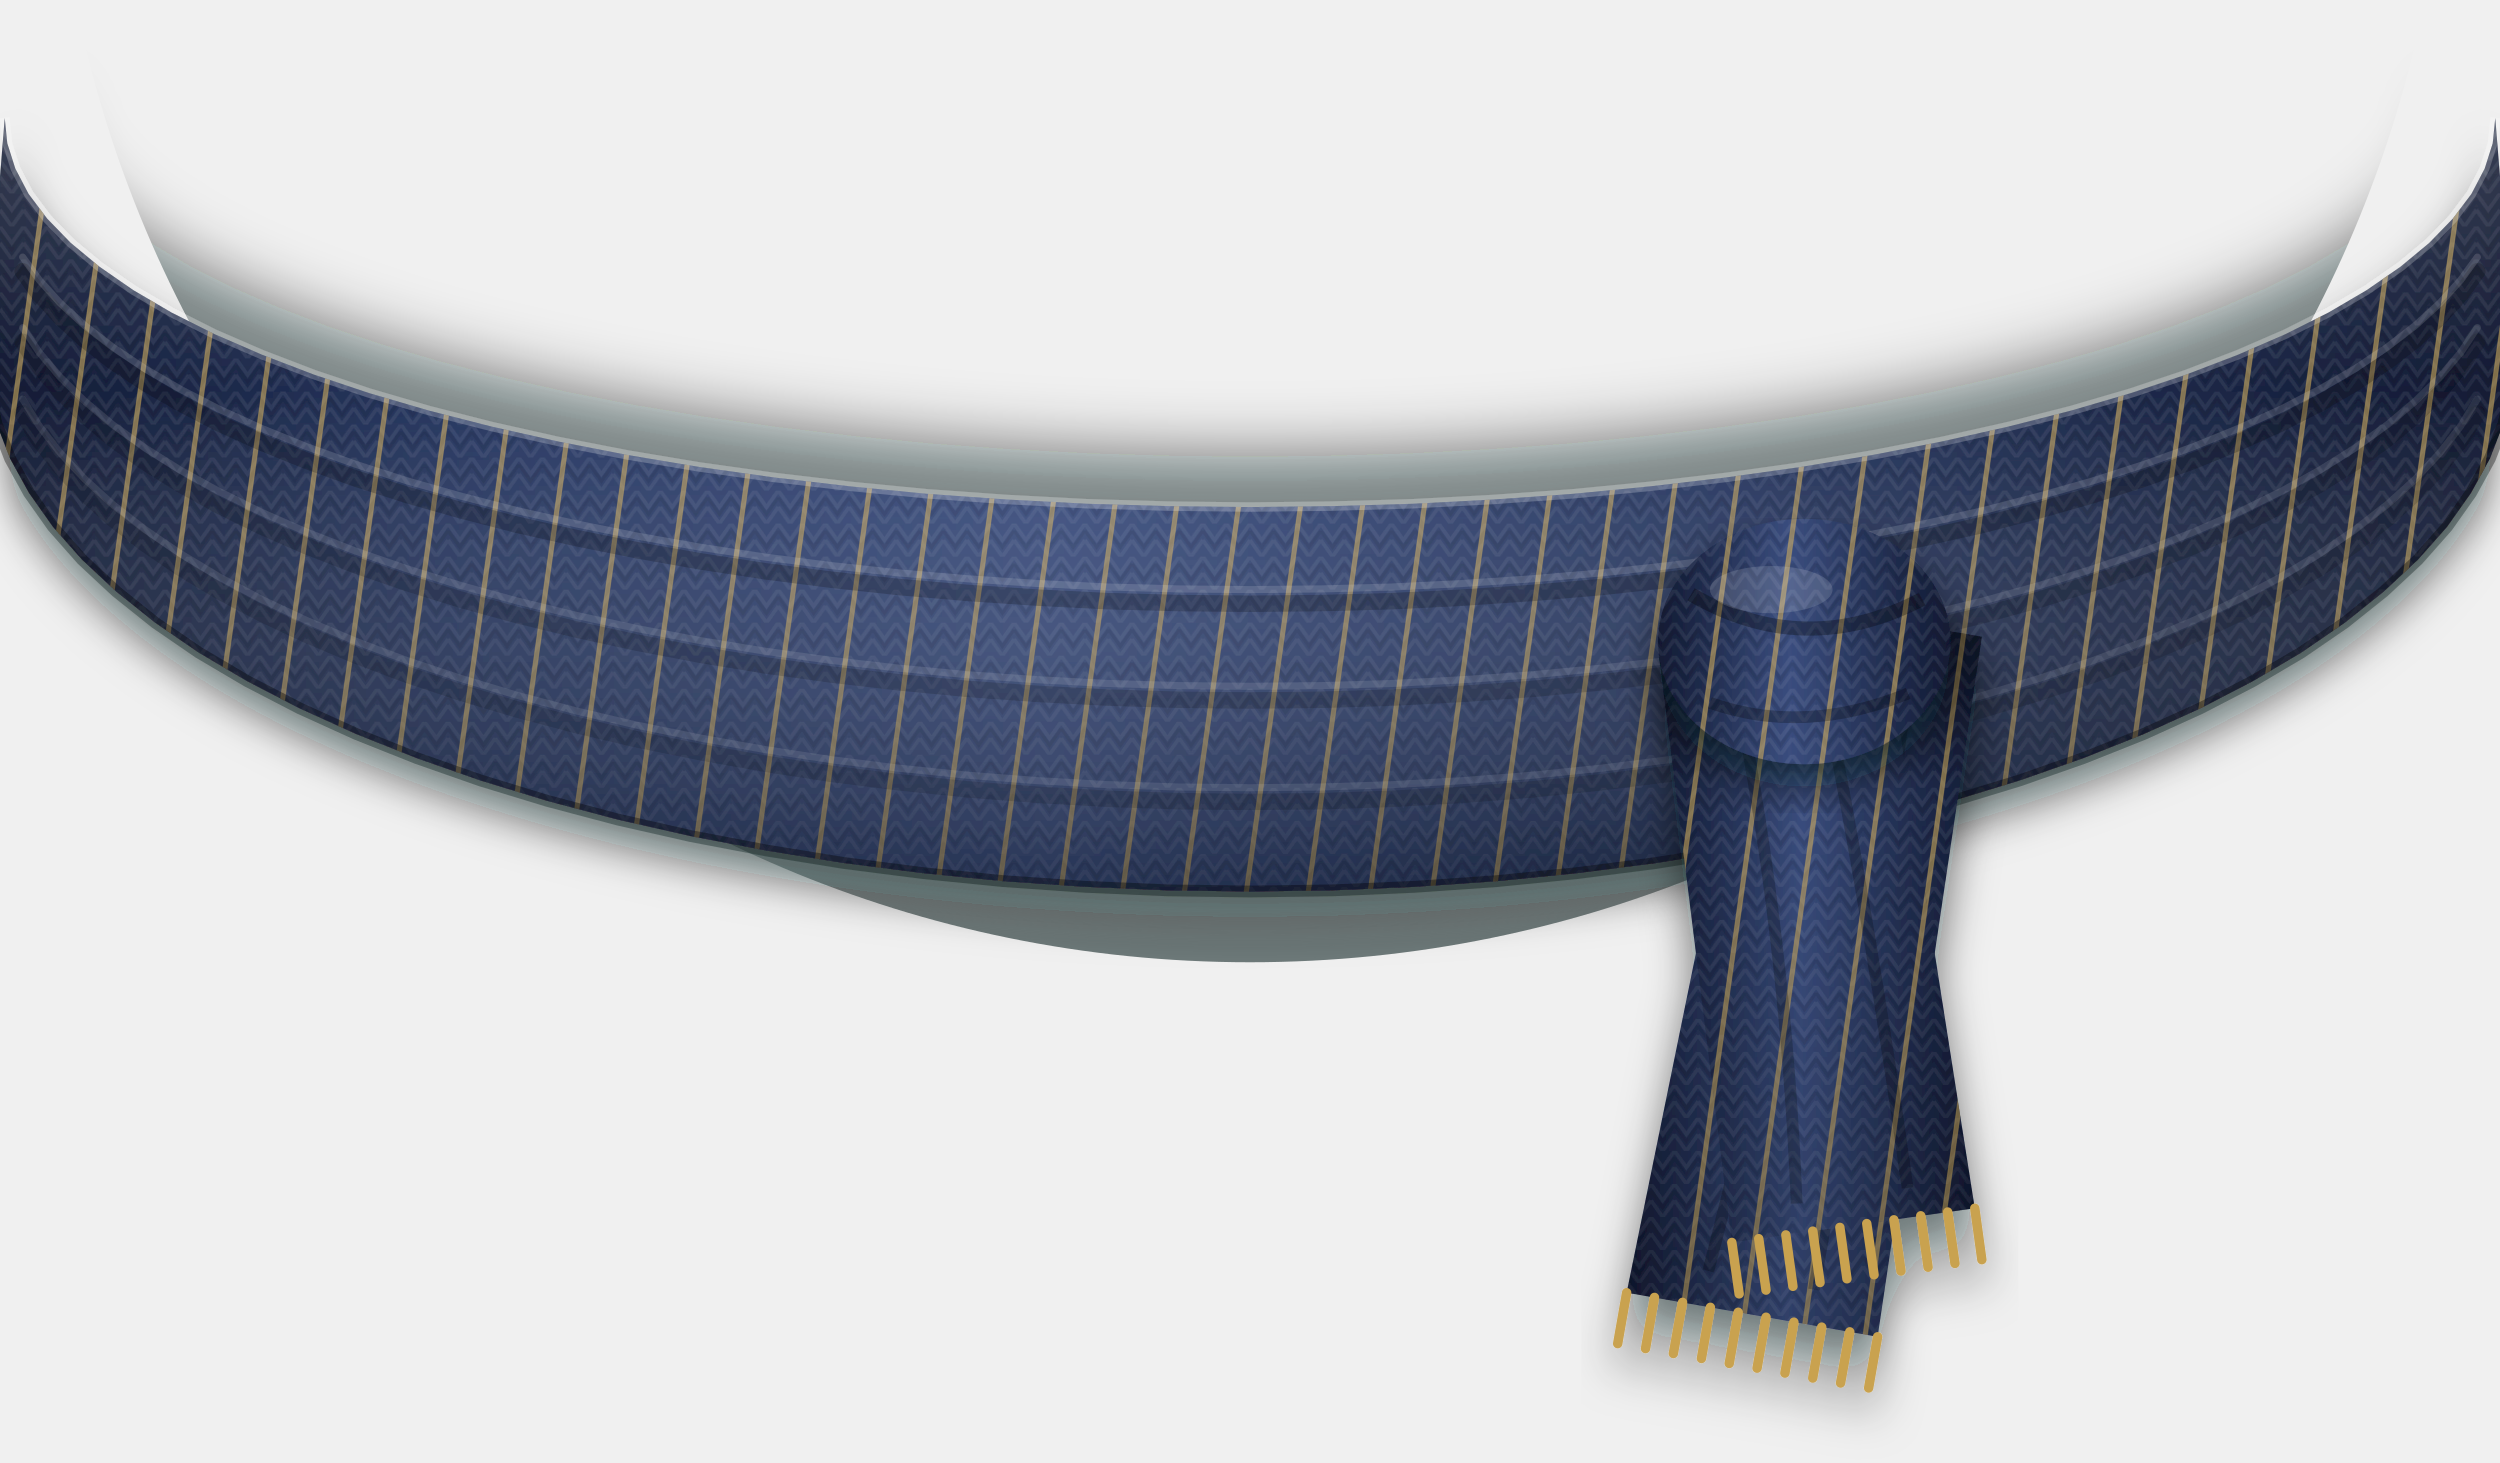
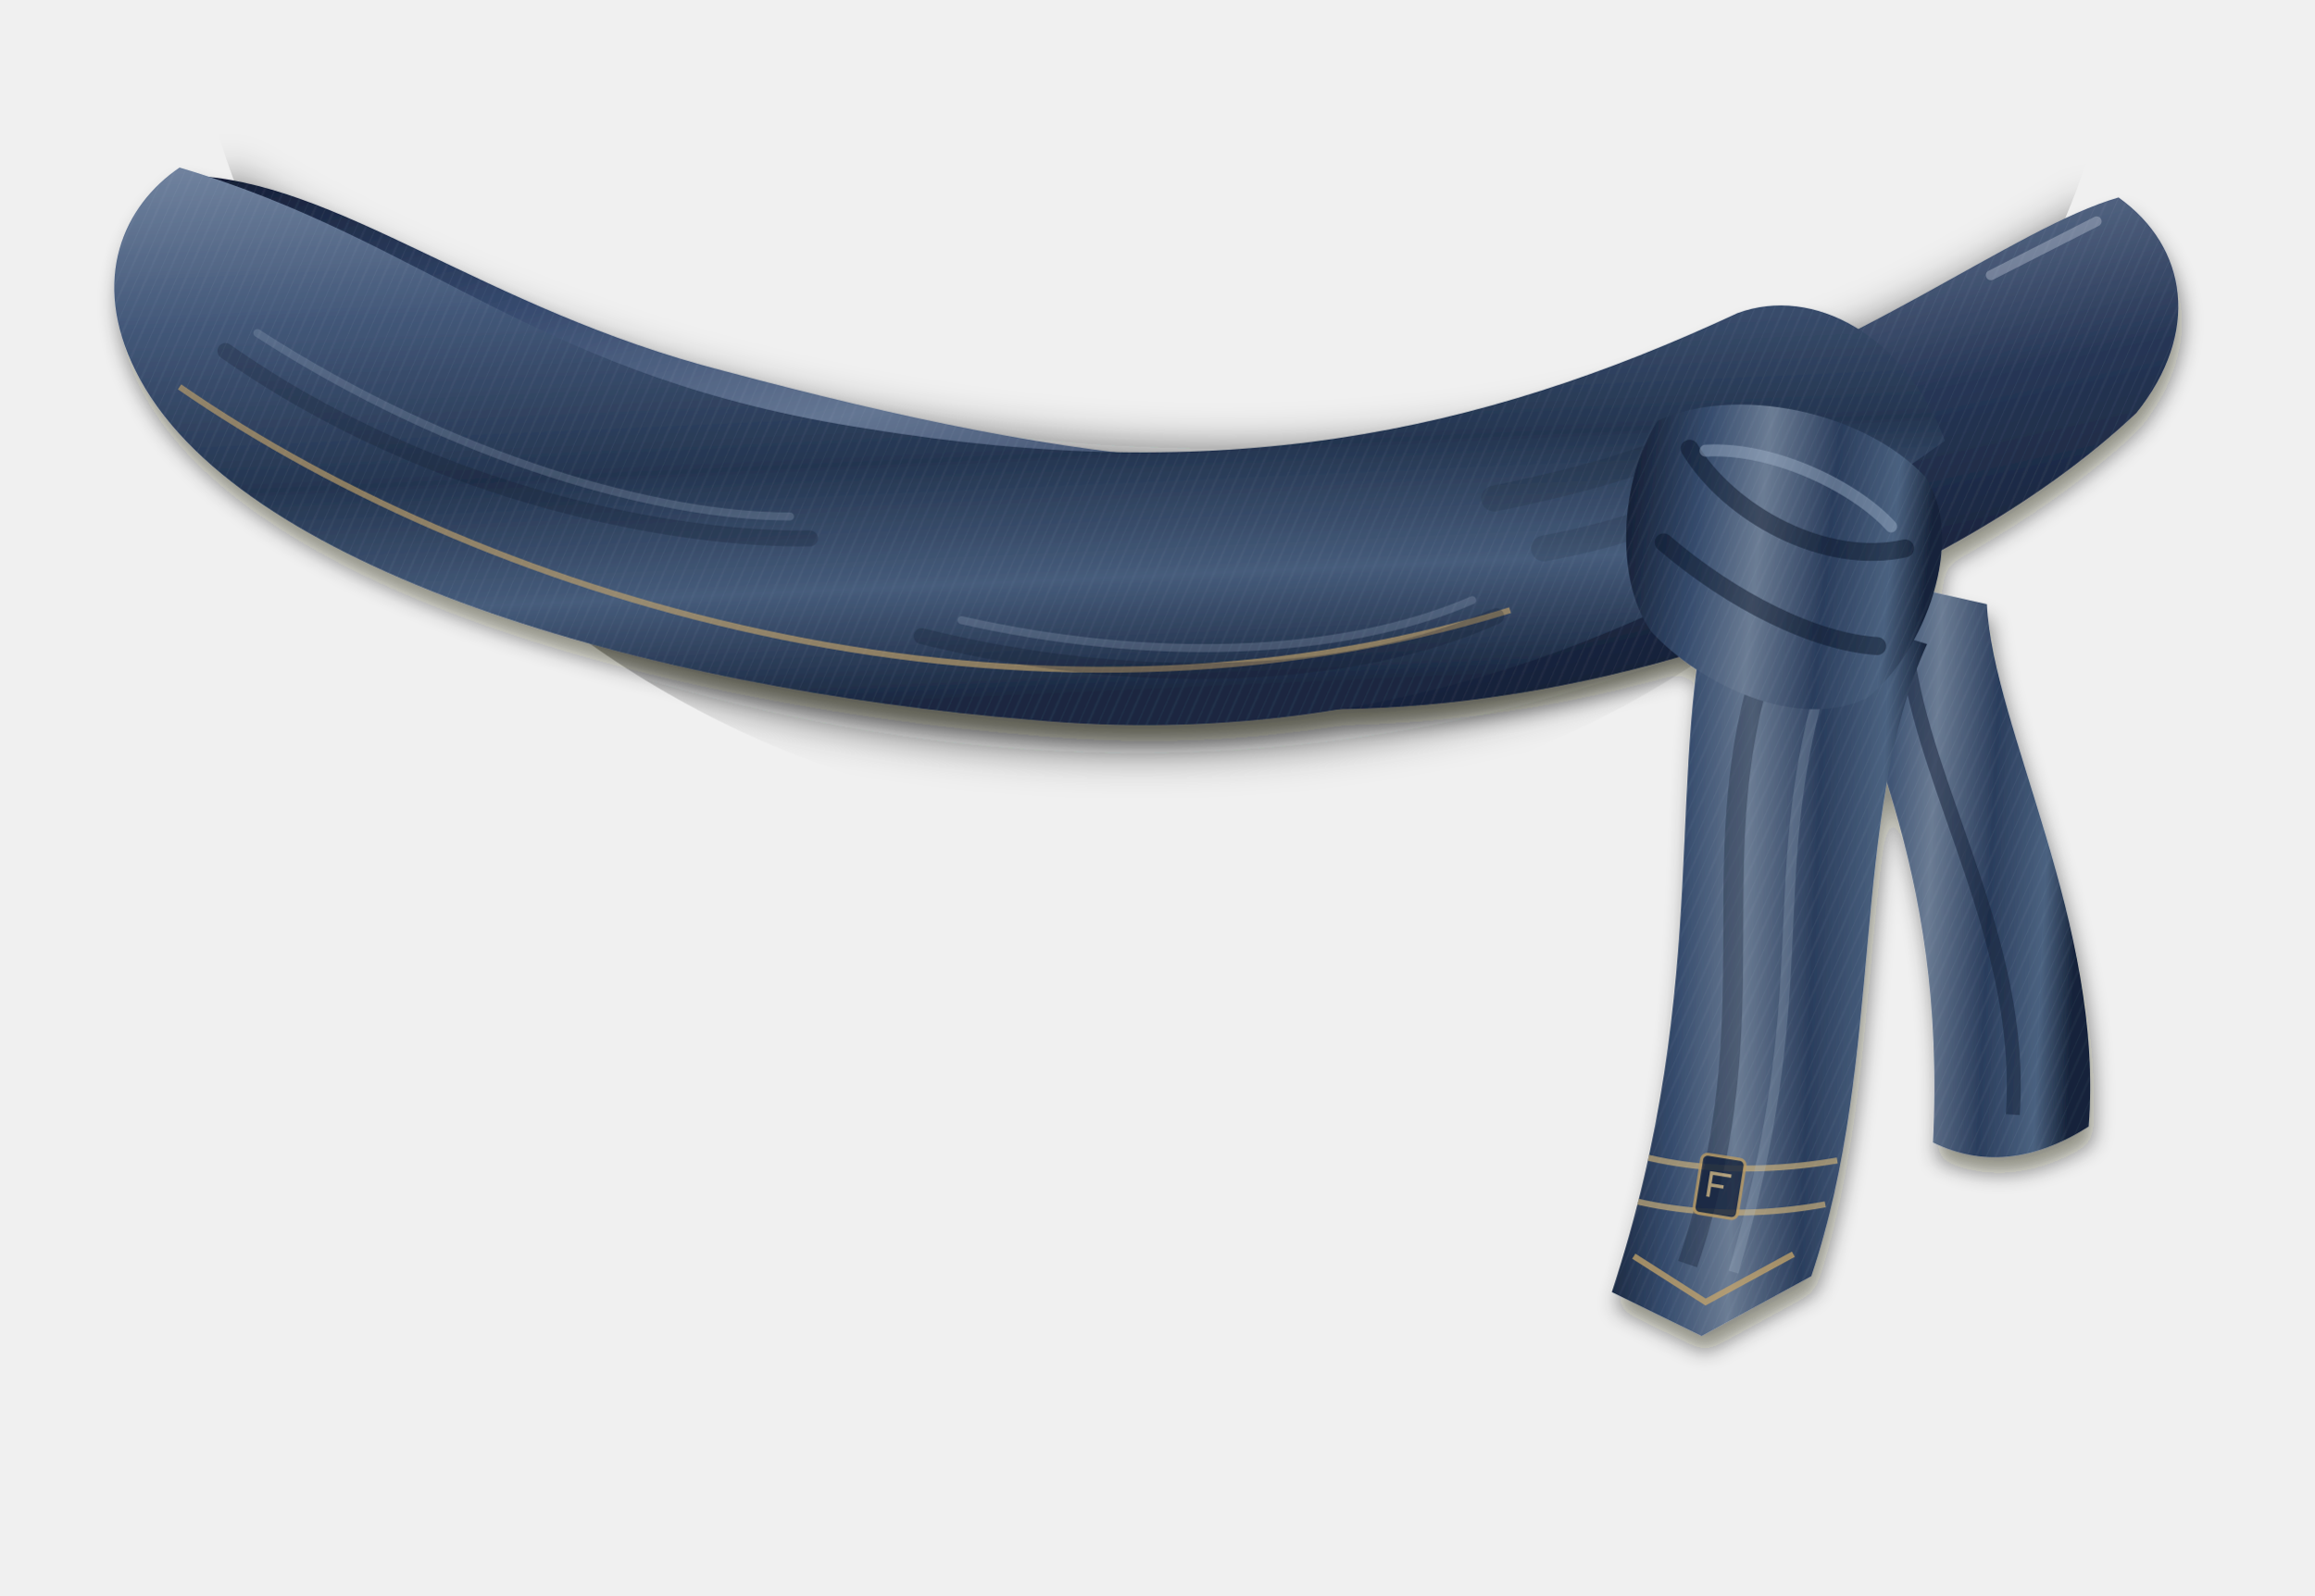
- <svg xmlns="http://www.w3.org/2000/svg" viewBox="-530 100 1060 620" width="1060" height="620">
+ <svg xmlns="http://www.w3.org/2000/svg" viewBox="-580 80 1160 800" width="1160" height="800">
  <defs>
-     <linearGradient id="cyl" x1="0" y1="0" x2="1" y2="0">
-       <stop offset="0" stop-color="#121a33" />
-       <stop offset=".18" stop-color="#26365f" />
-       <stop offset=".42" stop-color="#3a4d7e" />
-       <stop offset=".7" stop-color="#26365f" />
-       <stop offset="1" stop-color="#121a33" />
+     <linearGradient id="wool" x1="0%" y1="0%" x2="86%" y2="100%">
+       <stop stop-color="#111a31" />
+       <stop offset=".22" stop-color="#33476b" />
+       <stop offset=".43" stop-color="#647693" />
+       <stop offset=".67" stop-color="#263655" />
+       <stop offset="1" stop-color="#10182c" />
    </linearGradient>
-     <linearGradient id="vert" x1="0" y1="0" x2="0" y2="1">
-       <stop offset="0" stop-color="#fff" stop-opacity=".16" />
-       <stop offset=".35" stop-color="#fff" stop-opacity="0" />
-       <stop offset="1" stop-color="#000" stop-opacity=".34" />
+     <linearGradient id="turn" x1="0%" y1="0%" x2="15%" y2="100%">
+       <stop stop-color="#71839f" />
+       <stop offset=".28" stop-color="#435879" />
+       <stop offset=".58" stop-color="#243550" />
+       <stop offset=".8" stop-color="#465c7b" />
+       <stop offset="1" stop-color="#1a2841" />
    </linearGradient>
-     <linearGradient id="tail" x1="0" y1="0" x2="1" y2="0">
-       <stop offset="0" stop-color="#121a33" />
-       <stop offset=".45" stop-color="#3a4d7e" />
-       <stop offset="1" stop-color="#121a33" />
+     <linearGradient id="fall" x1="0%" y1="0%" x2="100%" y2="10%">
+       <stop stop-color="#10192e" />
+       <stop offset=".26" stop-color="#354b6c" />
+       <stop offset=".46" stop-color="#6b7c94" />
+       <stop offset=".68" stop-color="#2a3d5c" />
+       <stop offset=".88" stop-color="#4b6280" />
+       <stop offset="1" stop-color="#16233a" />
    </linearGradient>
-     <linearGradient id="tailv" x1="0" y1="0" x2="0" y2="1">
-       <stop offset="0" stop-color="#000" stop-opacity=".35" />
-       <stop offset=".25" stop-color="#000" stop-opacity="0" />
-       <stop offset="1" stop-color="#000" stop-opacity=".18" />
-     </linearGradient>
-     <clipPath id="ball">
-       <circle cx="0" cy="0" r="508" />
+     <pattern id="stitch" width="9" height="9" patternUnits="userSpaceOnUse" patternTransform="rotate(24)">
+       <path d="M0 0V9M4.5 0V9" stroke="#c0cce0" stroke-opacity=".055" stroke-width="1" />
+     </pattern>
+     <filter id="contact" x="-15%" y="-25%" width="130%" height="160%">
+       <feGaussianBlur stdDeviation="10" />
+     </filter>
+     <filter id="edge" x="-15%" y="-15%" width="140%" height="140%">
+       <feDropShadow dx="2" dy="8" stdDeviation="5" flood-color="#1c1511" flood-opacity=".45" />
+     </filter>
+     <clipPath id="stone">
+       <circle r="493" />
    </clipPath>
-     <filter id="blur" x="-20%" y="-50%" width="140%" height="200%">
-       <feGaussianBlur stdDeviation="14" />
-     </filter>
-     <filter id="soft" x="-10%" y="-10%" width="120%" height="130%">
-       <feDropShadow dx="0" dy="10" stdDeviation="9" flood-color="#06120d" flood-opacity=".55" />
-     </filter>
-     <pattern id="knit" width="10" height="14" patternUnits="userSpaceOnUse">
-       <path d="M0 0L5 7L10 0M0 7L5 14L10 7" fill="none" stroke="#fff" stroke-opacity=".07" stroke-width="1.6" />
-       <path d="M0 3L5 10L10 3" fill="none" stroke="#000" stroke-opacity=".08" stroke-width="1.4" />
-     </pattern>
-     <pattern id="pin" width="26" height="26" patternUnits="userSpaceOnUse" patternTransform="rotate(8)">
-       <path d="M13 0V26" stroke="#d9b25e" stroke-opacity=".55" stroke-width="2.2" />
-     </pattern>
+     <path id="wrap" d="M-486 168C-411 170-338 235-217 266C-37 314 92 331 247 288C350 258 430 194 482 179C517 204 523 247 491 287C395 378 196 456 11 431C-171 409-385 376-482 302C-522 271-529 213-486 168Z" />
+     <path id="lap" d="M-490 164C-365 201-310 270-145 295C33 324 160 298 291 237C329 223 375 248 395 301C270 391 122 458-63 441C-257 425-463 365-512 266C-535 220-518 183-490 164Z" />
+     <path id="long" d="M280 370C253 460 280 570 228 728L273 750L328 720C365 610 347 489 386 403Z" />
+     <path id="short" d="M331 364C349 440 396 511 389 653Q426 671 467 645C475 544 419 445 416 383Z" />
+     <clipPath id="longClip">
+       <use href="#long" />
+     </clipPath>
+     <clipPath id="lapClip">
+       <use href="#lap" />
+     </clipPath>
  </defs>
-   <g clip-path="url(#ball)">
-     <polyline points="-528.0,146.0 -526.9,156.8 -523.5,167.5 -517.9,178.2 -510.0,188.7 -500.0,199.0 -487.8,209.1 -473.5,219.0 -457.3,228.5 -439.0,237.7 -418.9,246.4 -397.0,254.8 -373.4,262.7 -348.1,270.1 -321.4,276.9 -293.3,283.2 -264.0,288.9 -233.5,294.0 -202.1,298.4 -169.7,302.2 -136.7,305.4 -103.0,307.8 -68.9,309.6 -34.5,310.6 0.0,311.0 34.5,310.6 68.9,309.6 103.0,307.8 136.7,305.4 169.7,302.2 202.1,298.4 233.5,294.0 264.0,288.9 293.3,283.2 321.4,276.9 348.1,270.1 373.4,262.7 397.0,254.8 418.9,246.4 439.0,237.7 457.3,228.5 473.5,219.0 487.8,209.1 500.0,199.0 510.0,188.7 517.9,178.2 523.5,167.5 526.9,156.8 528.0,146.0" fill="none" stroke="#04140d" stroke-opacity=".55" stroke-width="34" filter="url(#blur)" />
-     <polyline points="536.0,276.0 534.9,290.9 531.4,305.8 525.7,320.5 517.7,335.0 507.6,349.3 495.2,363.3 480.7,376.8 464.2,390.0 445.7,402.7 425.2,414.8 403.0,426.3 379.0,437.2 353.4,447.4 326.3,456.9 297.8,465.6 268.0,473.5 237.1,480.5 205.1,486.6 172.3,491.9 138.7,496.2 104.6,499.6 70.0,502.0 35.1,503.5 0.0,504.0 -35.1,503.5 -70.0,502.0 -104.6,499.6 -138.7,496.2 -172.3,491.9 -205.1,486.6 -237.1,480.5 -268.0,473.5 -297.8,465.6 -326.3,456.9 -353.4,447.4 -379.0,437.2 -403.0,426.3 -425.2,414.8 -445.7,402.7 -464.2,390.0 -480.7,376.8 -495.2,363.3 -507.6,349.3 -517.7,335.0 -525.7,320.5 -531.4,305.8 -534.9,290.9 -536.0,276.0" fill="none" stroke="#04140d" stroke-opacity=".6" stroke-width="46" filter="url(#blur)" />
+   <g clip-path="url(#stone)" fill="none" stroke="#142019" stroke-opacity=".49" filter="url(#contact)">
+     <path d="M-479 184C-310 288-44 365 230 305C371 276 440 221 483 200" stroke-width="42" />
+     <path d="M-481 307C-223 458 70 495 337 361" stroke-width="28" />
  </g>
-   <g filter="url(#soft)">
-     <path d="M-528.0,150.0 -526.9,160.8 -523.5,171.5 -517.9,182.2 -510.0,192.7 -500.0,203.0 -487.8,213.1 -473.5,223.0 -457.3,232.5 -439.0,241.7 -418.9,250.4 -397.0,258.8 -373.4,266.7 -348.1,274.1 -321.4,280.9 -293.3,287.2 -264.0,292.9 -233.5,298.0 -202.1,302.4 -169.7,306.2 -136.7,309.4 -103.0,311.8 -68.9,313.6 -34.5,314.6 0.0,315.0 34.5,314.6 68.9,313.6 103.0,311.8 136.7,309.4 169.7,306.2 202.1,302.4 233.5,298.0 264.0,292.9 293.3,287.2 321.4,280.9 348.1,274.1 373.4,266.7 397.0,258.8 418.9,250.4 439.0,241.7 457.3,232.5 473.5,223.0 487.8,213.1 500.0,203.0 510.0,192.7 517.9,182.2 523.5,171.5 526.9,160.8 528.0,150.0 L536.0,250.0 534.9,264.9 531.4,279.8 525.7,294.5 517.7,309.0 507.6,323.3 495.2,337.3 480.7,350.8 464.2,364.0 445.7,376.7 425.2,388.8 403.0,400.3 379.0,411.2 353.4,421.4 326.3,430.9 297.8,439.6 268.0,447.5 237.1,454.5 205.1,460.6 172.3,465.9 138.7,470.2 104.6,473.6 70.0,476.0 35.1,477.5 0.0,478.0 -35.1,477.5 -70.0,476.0 -104.6,473.6 -138.7,470.2 -172.3,465.9 -205.1,460.6 -237.1,454.5 -268.0,447.5 -297.8,439.6 -326.3,430.9 -353.4,421.4 -379.0,411.2 -403.0,400.3 -425.2,388.8 -445.7,376.7 -464.2,364.0 -480.7,350.8 -495.2,337.3 -507.6,323.3 -517.7,309.0 -525.7,294.5 -531.4,279.8 -534.9,264.9 -536.0,250.0 Z" fill="url(#cyl)" />
-     <path d="M-528.0,150.0 -526.9,160.8 -523.5,171.5 -517.9,182.2 -510.0,192.7 -500.0,203.0 -487.8,213.1 -473.5,223.0 -457.3,232.5 -439.0,241.7 -418.9,250.4 -397.0,258.8 -373.4,266.7 -348.1,274.1 -321.4,280.9 -293.3,287.2 -264.0,292.9 -233.5,298.0 -202.1,302.4 -169.7,306.2 -136.7,309.4 -103.0,311.8 -68.9,313.6 -34.5,314.6 0.0,315.0 34.5,314.6 68.9,313.6 103.0,311.8 136.7,309.4 169.7,306.2 202.1,302.4 233.5,298.0 264.0,292.9 293.3,287.2 321.4,280.9 348.1,274.1 373.4,266.7 397.0,258.8 418.9,250.4 439.0,241.7 457.3,232.5 473.5,223.0 487.8,213.1 500.0,203.0 510.0,192.7 517.9,182.2 523.5,171.5 526.9,160.8 528.0,150.0 L536.0,250.0 534.9,264.9 531.4,279.8 525.7,294.5 517.7,309.0 507.6,323.3 495.2,337.3 480.7,350.8 464.2,364.0 445.7,376.7 425.2,388.8 403.0,400.3 379.0,411.2 353.4,421.4 326.3,430.9 297.8,439.6 268.0,447.5 237.1,454.5 205.1,460.6 172.3,465.9 138.7,470.2 104.6,473.6 70.0,476.0 35.1,477.5 0.0,478.0 -35.1,477.5 -70.0,476.0 -104.6,473.6 -138.7,470.2 -172.3,465.9 -205.1,460.6 -237.1,454.5 -268.0,447.5 -297.8,439.6 -326.3,430.9 -353.4,421.4 -379.0,411.2 -403.0,400.3 -425.2,388.8 -445.7,376.7 -464.2,364.0 -480.7,350.8 -495.2,337.3 -507.6,323.3 -517.7,309.0 -525.7,294.5 -531.4,279.8 -534.9,264.9 -536.0,250.0 Z" fill="url(#knit)" />
-     <path d="M-528.0,150.0 -526.9,160.8 -523.5,171.5 -517.9,182.2 -510.0,192.7 -500.0,203.0 -487.8,213.1 -473.5,223.0 -457.3,232.5 -439.0,241.7 -418.9,250.4 -397.0,258.8 -373.4,266.7 -348.1,274.1 -321.4,280.9 -293.3,287.2 -264.0,292.9 -233.5,298.0 -202.1,302.4 -169.7,306.2 -136.7,309.4 -103.0,311.8 -68.9,313.6 -34.5,314.6 0.0,315.0 34.5,314.6 68.9,313.6 103.0,311.8 136.7,309.4 169.7,306.2 202.1,302.4 233.5,298.0 264.0,292.9 293.3,287.2 321.4,280.9 348.1,274.1 373.4,266.7 397.0,258.8 418.9,250.4 439.0,241.7 457.3,232.5 473.5,223.0 487.8,213.1 500.0,203.0 510.0,192.7 517.9,182.2 523.5,171.5 526.9,160.8 528.0,150.0 L536.0,250.0 534.9,264.9 531.4,279.8 525.7,294.5 517.7,309.0 507.6,323.3 495.2,337.3 480.7,350.8 464.2,364.0 445.7,376.7 425.2,388.8 403.0,400.3 379.0,411.2 353.4,421.4 326.3,430.9 297.8,439.6 268.0,447.5 237.1,454.5 205.1,460.6 172.3,465.9 138.7,470.2 104.6,473.6 70.0,476.0 35.1,477.5 0.0,478.0 -35.1,477.5 -70.0,476.0 -104.6,473.6 -138.7,470.2 -172.3,465.9 -205.1,460.6 -237.1,454.5 -268.0,447.5 -297.8,439.6 -326.3,430.9 -353.4,421.4 -379.0,411.2 -403.0,400.3 -425.2,388.8 -445.7,376.7 -464.2,364.0 -480.7,350.8 -495.2,337.3 -507.6,323.3 -517.7,309.0 -525.7,294.5 -531.4,279.8 -534.9,264.9 -536.0,250.0 Z" fill="url(#pin)" />
-     <path d="M-528.0,150.0 -526.9,160.8 -523.5,171.5 -517.9,182.2 -510.0,192.7 -500.0,203.0 -487.8,213.1 -473.5,223.0 -457.3,232.5 -439.0,241.7 -418.9,250.4 -397.0,258.8 -373.4,266.7 -348.1,274.1 -321.4,280.9 -293.3,287.2 -264.0,292.9 -233.5,298.0 -202.1,302.4 -169.7,306.2 -136.7,309.4 -103.0,311.8 -68.9,313.6 -34.5,314.6 0.0,315.0 34.5,314.6 68.9,313.6 103.0,311.8 136.7,309.4 169.7,306.2 202.1,302.4 233.5,298.0 264.0,292.9 293.3,287.2 321.4,280.9 348.1,274.1 373.4,266.7 397.0,258.8 418.9,250.4 439.0,241.7 457.3,232.5 473.5,223.0 487.8,213.1 500.0,203.0 510.0,192.7 517.9,182.2 523.5,171.5 526.9,160.8 528.0,150.0 L536.0,250.0 534.9,264.9 531.4,279.8 525.7,294.5 517.7,309.0 507.6,323.3 495.2,337.3 480.7,350.8 464.2,364.0 445.7,376.7 425.2,388.8 403.0,400.3 379.0,411.2 353.4,421.4 326.3,430.9 297.8,439.6 268.0,447.5 237.1,454.5 205.1,460.6 172.3,465.9 138.7,470.2 104.6,473.6 70.0,476.0 35.1,477.5 0.0,478.0 -35.1,477.5 -70.0,476.0 -104.6,473.6 -138.7,470.2 -172.3,465.9 -205.1,460.6 -237.1,454.5 -268.0,447.5 -297.8,439.6 -326.3,430.9 -353.4,421.4 -379.0,411.2 -403.0,400.3 -425.2,388.8 -445.7,376.7 -464.2,364.0 -480.7,350.8 -495.2,337.3 -507.6,323.3 -517.7,309.0 -525.7,294.5 -531.4,279.8 -534.9,264.9 -536.0,250.0 Z" fill="url(#vert)" />
-     <polyline points="-520.4,215.0 -513.3,224.8 -504.5,234.5 -494.1,244.0 -482.2,253.2 -468.6,262.3 -453.6,271.0 -437.1,279.5 -419.2,287.6 -400.0,295.4 -379.4,302.8 -357.7,309.8 -334.8,316.3 -310.8,322.5 -285.8,328.1 -259.9,333.3 -233.2,338.0 -205.7,342.2 -177.6,345.8 -148.9,348.9 -119.7,351.4 -90.1,353.4 -60.2,354.9 -30.2,355.7 0.0,356.0 30.2,355.7 60.2,354.9 90.1,353.4 119.7,351.4 148.9,348.9 177.6,345.8 205.7,342.2 233.2,338.0 259.9,333.3 285.8,328.1 310.8,322.5 334.8,316.3 357.7,309.8 379.4,302.8 400.0,295.4 419.2,287.6 437.1,279.5 453.6,271.0 468.6,262.3 482.2,253.2 494.1,244.0 504.5,234.5 513.3,224.8 520.4,215.0" fill="none" stroke="#000" stroke-opacity="0.2" stroke-width="7" stroke-linecap="round" />
-     <polyline points="-520.4,209.0 -513.3,218.8 -504.5,228.5 -494.1,238.0 -482.2,247.2 -468.6,256.3 -453.6,265.0 -437.1,273.5 -419.2,281.6 -400.0,289.4 -379.4,296.8 -357.7,303.8 -334.8,310.3 -310.8,316.5 -285.8,322.1 -259.9,327.3 -233.2,332.0 -205.7,336.2 -177.6,339.8 -148.9,342.9 -119.7,345.4 -90.1,347.4 -60.2,348.9 -30.2,349.7 0.0,350.0 30.2,349.7 60.2,348.9 90.1,347.4 119.7,345.4 148.9,342.9 177.6,339.8 205.7,336.2 233.2,332.0 259.9,327.3 285.8,322.1 310.8,316.5 334.8,310.3 357.7,303.8 379.4,296.8 400.0,289.4 419.2,281.6 437.1,273.5 453.6,265.0 468.6,256.3 482.2,247.2 494.1,238.0 504.5,228.5 513.3,218.8 520.4,209.0" fill="none" stroke="#fff" stroke-opacity="0.14" stroke-width="3" stroke-linecap="round" />
-     <polyline points="-520.4,244.9 -513.3,255.5 -504.5,265.9 -494.1,276.1 -482.2,286.1 -468.6,295.9 -453.6,305.3 -437.1,314.4 -419.2,323.2 -400.0,331.6 -379.4,339.6 -357.7,347.1 -334.8,354.2 -310.8,360.8 -285.8,366.9 -259.9,372.5 -233.2,377.6 -205.7,382.1 -177.6,386.0 -148.9,389.3 -119.7,392.1 -90.1,394.2 -60.2,395.8 -30.2,396.7 0.0,397.0 30.2,396.7 60.2,395.8 90.1,394.2 119.7,392.1 148.9,389.3 177.6,386.0 205.7,382.1 233.2,377.6 259.9,372.5 285.8,366.9 310.8,360.8 334.8,354.2 357.7,347.1 379.4,339.6 400.0,331.6 419.2,323.2 437.1,314.4 453.6,305.3 468.6,295.9 482.2,286.1 494.1,276.1 504.5,265.9 513.3,255.5 520.4,244.9" fill="none" stroke="#000" stroke-opacity="0.16" stroke-width="7" stroke-linecap="round" />
-     <polyline points="-520.4,238.9 -513.3,249.5 -504.5,259.9 -494.1,270.1 -482.2,280.1 -468.6,289.9 -453.6,299.3 -437.1,308.4 -419.2,317.2 -400.0,325.6 -379.4,333.6 -357.7,341.1 -334.8,348.2 -310.8,354.8 -285.8,360.9 -259.9,366.5 -233.2,371.6 -205.7,376.1 -177.6,380.0 -148.9,383.3 -119.7,386.1 -90.1,388.2 -60.2,389.8 -30.2,390.7 0.0,391.0 30.2,390.7 60.2,389.8 90.1,388.2 119.7,386.1 148.9,383.3 177.6,380.0 205.7,376.1 233.2,371.6 259.9,366.5 285.8,360.9 310.8,354.8 334.8,348.2 357.7,341.1 379.4,333.6 400.0,325.6 419.2,317.2 437.1,308.4 453.6,299.3 468.6,289.9 482.2,280.1 494.1,270.1 504.5,259.9 513.3,249.5 520.4,238.9" fill="none" stroke="#fff" stroke-opacity="0.11" stroke-width="3" stroke-linecap="round" />
-     <polyline points="-520.4,275.2 -513.3,286.7 -504.5,298.0 -494.1,309.1 -482.2,319.9 -468.6,330.5 -453.6,340.7 -437.1,350.6 -419.2,360.1 -400.0,369.1 -379.4,377.8 -357.7,386.0 -334.8,393.6 -310.8,400.8 -285.8,407.4 -259.9,413.5 -233.2,418.9 -205.7,423.8 -177.6,428.1 -148.9,431.7 -119.7,434.7 -90.1,437.0 -60.2,438.7 -30.2,439.7 0.0,440.0 30.2,439.7 60.2,438.7 90.1,437.0 119.7,434.7 148.9,431.7 177.6,428.1 205.7,423.8 233.2,418.9 259.9,413.5 285.8,407.4 310.8,400.8 334.8,393.6 357.7,386.0 379.4,377.8 400.0,369.1 419.2,360.1 437.1,350.6 453.6,340.7 468.6,330.5 482.2,319.9 494.1,309.1 504.5,298.0 513.3,286.7 520.4,275.2" fill="none" stroke="#000" stroke-opacity="0.14" stroke-width="7" stroke-linecap="round" />
-     <polyline points="-520.4,269.2 -513.3,280.7 -504.5,292.0 -494.1,303.1 -482.2,313.9 -468.6,324.5 -453.6,334.7 -437.1,344.6 -419.2,354.1 -400.0,363.1 -379.4,371.8 -357.7,380.0 -334.8,387.6 -310.8,394.8 -285.8,401.4 -259.9,407.5 -233.2,412.9 -205.7,417.8 -177.6,422.1 -148.9,425.7 -119.7,428.7 -90.1,431.0 -60.2,432.7 -30.2,433.7 0.0,434.0 30.2,433.7 60.2,432.7 90.1,431.0 119.7,428.7 148.9,425.7 177.6,422.1 205.7,417.8 233.2,412.9 259.9,407.5 285.8,401.4 310.8,394.8 334.8,387.6 357.7,380.0 379.4,371.8 400.0,363.1 419.2,354.1 437.1,344.6 453.6,334.7 468.6,324.5 482.2,313.9 494.1,303.1 504.5,292.0 513.3,280.7 520.4,269.2" fill="none" stroke="#fff" stroke-opacity="0.10" stroke-width="3" stroke-linecap="round" />
-     <polyline points="-528.0,150.0 -526.9,160.8 -523.5,171.5 -517.9,182.2 -510.0,192.7 -500.0,203.0 -487.8,213.1 -473.5,223.0 -457.3,232.5 -439.0,241.7 -418.9,250.4 -397.0,258.8 -373.4,266.7 -348.1,274.1 -321.4,280.9 -293.3,287.2 -264.0,292.9 -233.5,298.0 -202.1,302.4 -169.7,306.2 -136.7,309.4 -103.0,311.8 -68.9,313.6 -34.5,314.6 0.0,315.0 34.5,314.6 68.9,313.6 103.0,311.8 136.7,309.4 169.7,306.2 202.1,302.4 233.5,298.0 264.0,292.9 293.3,287.2 321.4,280.9 348.1,274.1 373.4,266.7 397.0,258.8 418.9,250.4 439.0,241.7 457.3,232.5 473.5,223.0 487.8,213.1 500.0,203.0 510.0,192.7 517.9,182.2 523.5,171.5 526.9,160.8 528.0,150.0" fill="none" stroke="#fff" stroke-opacity=".22" stroke-width="4" />
-     <polyline points="536.0,250.0 534.9,264.9 531.4,279.8 525.7,294.5 517.7,309.0 507.6,323.3 495.2,337.3 480.7,350.8 464.2,364.0 445.7,376.7 425.2,388.8 403.0,400.3 379.0,411.2 353.4,421.4 326.3,430.9 297.8,439.6 268.0,447.5 237.1,454.5 205.1,460.6 172.3,465.9 138.7,470.2 104.6,473.6 70.0,476.0 35.1,477.5 0.0,478.0 -35.1,477.5 -70.0,476.0 -104.6,473.6 -138.7,470.2 -172.3,465.9 -205.1,460.6 -237.1,454.5 -268.0,447.5 -297.8,439.6 -326.3,430.9 -353.4,421.4 -379.0,411.2 -403.0,400.3 -425.2,388.8 -445.7,376.7 -464.2,364.0 -480.7,350.8 -495.2,337.3 -507.6,323.3 -517.7,309.0 -525.7,294.5 -531.4,279.8 -534.9,264.9 -536.0,250.0" fill="none" stroke="#000" stroke-opacity=".35" stroke-width="5" />
-   </g>
-   <g filter="url(#soft)">
-     <g transform="rotate(0)">
-       <polygon points="219.7,354.0 310.3,370.0 266.1,666.8 159.7,648.1" fill="url(#tail)" />
-       <polygon points="219.7,354.0 310.3,370.0 266.1,666.8 159.7,648.1" fill="url(#knit)" />
-       <polygon points="219.7,354.0 310.3,370.0 266.1,666.8 159.7,648.1" fill="url(#pin)" />
-       <polygon points="219.7,354.0 310.3,370.0 266.1,666.8 159.7,648.1" fill="url(#tailv)" />
-       <path d="M244.5,382.8 Q228.6,507.9 194.3,638.9" fill="none" stroke="#000" stroke-opacity=".22" stroke-width="5" />
-       <path d="M279.0,388.8 Q263.0,514.0 239.1,646.8" fill="none" stroke="#000" stroke-opacity=".22" stroke-width="5" />
-       <line x1="159.7" y1="648.1" x2="155.9" y2="669.7" stroke="#c9a24f" stroke-width="4" stroke-linecap="round" />
-       <line x1="171.5" y1="650.1" x2="167.7" y2="671.8" stroke="#c9a24f" stroke-width="4" stroke-linecap="round" />
-       <line x1="183.4" y1="652.2" x2="179.5" y2="673.9" stroke="#c9a24f" stroke-width="4" stroke-linecap="round" />
-       <line x1="195.2" y1="654.3" x2="191.4" y2="676.0" stroke="#c9a24f" stroke-width="4" stroke-linecap="round" />
-       <line x1="207.0" y1="656.4" x2="203.2" y2="678.1" stroke="#c9a24f" stroke-width="4" stroke-linecap="round" />
-       <line x1="218.8" y1="658.5" x2="215.0" y2="680.1" stroke="#c9a24f" stroke-width="4" stroke-linecap="round" />
-       <line x1="230.6" y1="660.6" x2="226.8" y2="682.2" stroke="#c9a24f" stroke-width="4" stroke-linecap="round" />
-       <line x1="242.4" y1="662.7" x2="238.6" y2="684.3" stroke="#c9a24f" stroke-width="4" stroke-linecap="round" />
-       <line x1="254.3" y1="664.7" x2="250.4" y2="686.4" stroke="#c9a24f" stroke-width="4" stroke-linecap="round" />
-       <line x1="266.1" y1="666.8" x2="262.3" y2="688.5" stroke="#c9a24f" stroke-width="4" stroke-linecap="round" />
+   <g filter="url(#edge)">
+     <use href="#wrap" fill="url(#wool)" />
+     <use href="#wrap" fill="url(#stitch)" />
+     <path d="M-460 182C-369 211-323 260-232 287M96 329C188 323 243 292 292 270M418 218L471 191" fill="none" stroke="#c0c9d7" stroke-opacity=".39" stroke-width="5" stroke-linecap="round" />
+     <use href="#short" fill="url(#fall)" />
+     <use href="#short" fill="url(#stitch)" />
+     <path d="M376 407C385 477 435 552 429 639" fill="none" stroke="#142139" stroke-opacity=".5" stroke-width="7" />
+     <use href="#long" fill="url(#fall)" />
+     <use href="#long" fill="url(#stitch)" />
+     <g clip-path="url(#longClip)">
+       <path d="M205 646Q264 675 341 662M199 669Q264 697 335 684" fill="none" stroke="#d1b47a" stroke-opacity=".65" stroke-width="3" />
+       <path d="M308 401C269 510 310 585 266 714" fill="none" stroke="#0c1729" stroke-opacity=".3" stroke-width="10" />
+       <path d="M333 423C304 526 331 576 289 718" fill="none" stroke="#b0bfd1" stroke-opacity=".23" stroke-width="5" />
    </g>
-     <g transform="rotate(0)">
-       <polygon points="173.5,378.7 268.5,365.3 307.3,612.3 204.3,626.8" fill="url(#tail)" />
-       <polygon points="173.5,378.7 268.5,365.3 307.3,612.3 204.3,626.8" fill="url(#knit)" />
-       <polygon points="173.5,378.7 268.5,365.3 307.3,612.3 204.3,626.8" fill="url(#pin)" />
-       <polygon points="173.5,378.7 268.5,365.3 307.3,612.3 204.3,626.8" fill="url(#tailv)" />
-       <path d="M206.7,394.2 Q227.2,497.4 231.8,610.3" fill="none" stroke="#000" stroke-opacity=".22" stroke-width="5" />
-       <path d="M242.8,389.1 Q263.4,492.3 278.8,603.7" fill="none" stroke="#000" stroke-opacity=".22" stroke-width="5" />
-       <line x1="204.3" y1="626.8" x2="207.4" y2="648.6" stroke="#c9a24f" stroke-width="4" stroke-linecap="round" />
-       <line x1="215.7" y1="625.2" x2="218.8" y2="647.0" stroke="#c9a24f" stroke-width="4" stroke-linecap="round" />
-       <line x1="227.2" y1="623.6" x2="230.2" y2="645.4" stroke="#c9a24f" stroke-width="4" stroke-linecap="round" />
-       <line x1="238.6" y1="622.0" x2="241.7" y2="643.8" stroke="#c9a24f" stroke-width="4" stroke-linecap="round" />
-       <line x1="250.1" y1="620.4" x2="253.1" y2="642.2" stroke="#c9a24f" stroke-width="4" stroke-linecap="round" />
-       <line x1="261.5" y1="618.8" x2="264.6" y2="640.5" stroke="#c9a24f" stroke-width="4" stroke-linecap="round" />
-       <line x1="273.0" y1="617.2" x2="276.0" y2="638.9" stroke="#c9a24f" stroke-width="4" stroke-linecap="round" />
-       <line x1="284.4" y1="615.5" x2="287.5" y2="637.3" stroke="#c9a24f" stroke-width="4" stroke-linecap="round" />
-       <line x1="295.8" y1="613.9" x2="298.9" y2="635.7" stroke="#c9a24f" stroke-width="4" stroke-linecap="round" />
-       <line x1="307.3" y1="612.3" x2="310.3" y2="634.1" stroke="#c9a24f" stroke-width="4" stroke-linecap="round" />
+     <use href="#lap" fill="url(#turn)" />
+     <use href="#lap" fill="url(#stitch)" />
+     <g clip-path="url(#lapClip)">
+       <path d="M-490 274C-331 384-65 461 177 386" fill="none" stroke="#c6a56a" stroke-opacity=".63" stroke-width="3" />
+     </g>
+     <path d="M-467 256C-362 330-238 351-174 350M-118 399C-10 426 99 421 170 389" fill="none" stroke="#101a2c" stroke-opacity=".25" stroke-width="8" stroke-linecap="round" />
+     <path d="M-451 247C-352 311-249 339-184 339M-98 391C-5 412 91 410 158 381" fill="none" stroke="#b8c6d9" stroke-opacity=".21" stroke-width="4" stroke-linecap="round" />
+     <path d="M169 330Q248 314 280 294M194 355Q253 344 283 323" fill="none" stroke="#0d1520" stroke-opacity=".12" stroke-width="13" stroke-linecap="round" />
+     <path d="M251 291C290 273 354 286 385 319C406 350 385 407 356 430C321 447 272 423 248 397C229 371 232 320 251 291Z" fill="url(#fall)" />
+     <path d="M251 291C290 273 354 286 385 319C406 350 385 407 356 430C321 447 272 423 248 397C229 371 232 320 251 291Z" fill="url(#stitch)" />
+     <path d="M267 305C287 338 335 364 375 355M254 352C289 382 330 402 361 404" fill="none" stroke="#0a1527" stroke-opacity=".47" stroke-width="9" stroke-linecap="round" />
+     <path d="M275 306C310 304 351 325 368 344" fill="none" stroke="#a4b6ce" stroke-opacity=".43" stroke-width="6" stroke-linecap="round" />
+     <path d="M239 710L275 733L319 709" fill="none" stroke="#c6a56a" stroke-opacity=".75" stroke-width="3" />
+     <g transform="translate(282 675) rotate(9)" opacity=".8">
+       <rect x="-11" y="-15" width="22" height="30" rx="3" fill="#14223b" stroke="#b99a62" stroke-width="1.5" />
+       <path d="M-5 6V-6H5M-5 0H2" fill="none" stroke="#c6ac7b" stroke-width="1.7" />
    </g>
  </g>
-   <g filter="url(#soft)">
-     <ellipse cx="235" cy="372" rx="62" ry="52" fill="url(#tail)" />
-     <ellipse cx="235" cy="372" rx="62" ry="52" fill="url(#knit)" />
-     <ellipse cx="235" cy="372" rx="62" ry="52" fill="url(#pin)" />
-     <path d="M187,352 Q235,380 285,354" fill="none" stroke="#000" stroke-opacity=".3" stroke-width="6" />
-     <path d="M195,398 Q235,412 279,394" fill="none" stroke="#000" stroke-opacity=".25" stroke-width="5" />
-     <ellipse cx="221" cy="350" rx="26" ry="10" fill="#fff" opacity=".14" />
-   </g>
</svg>
